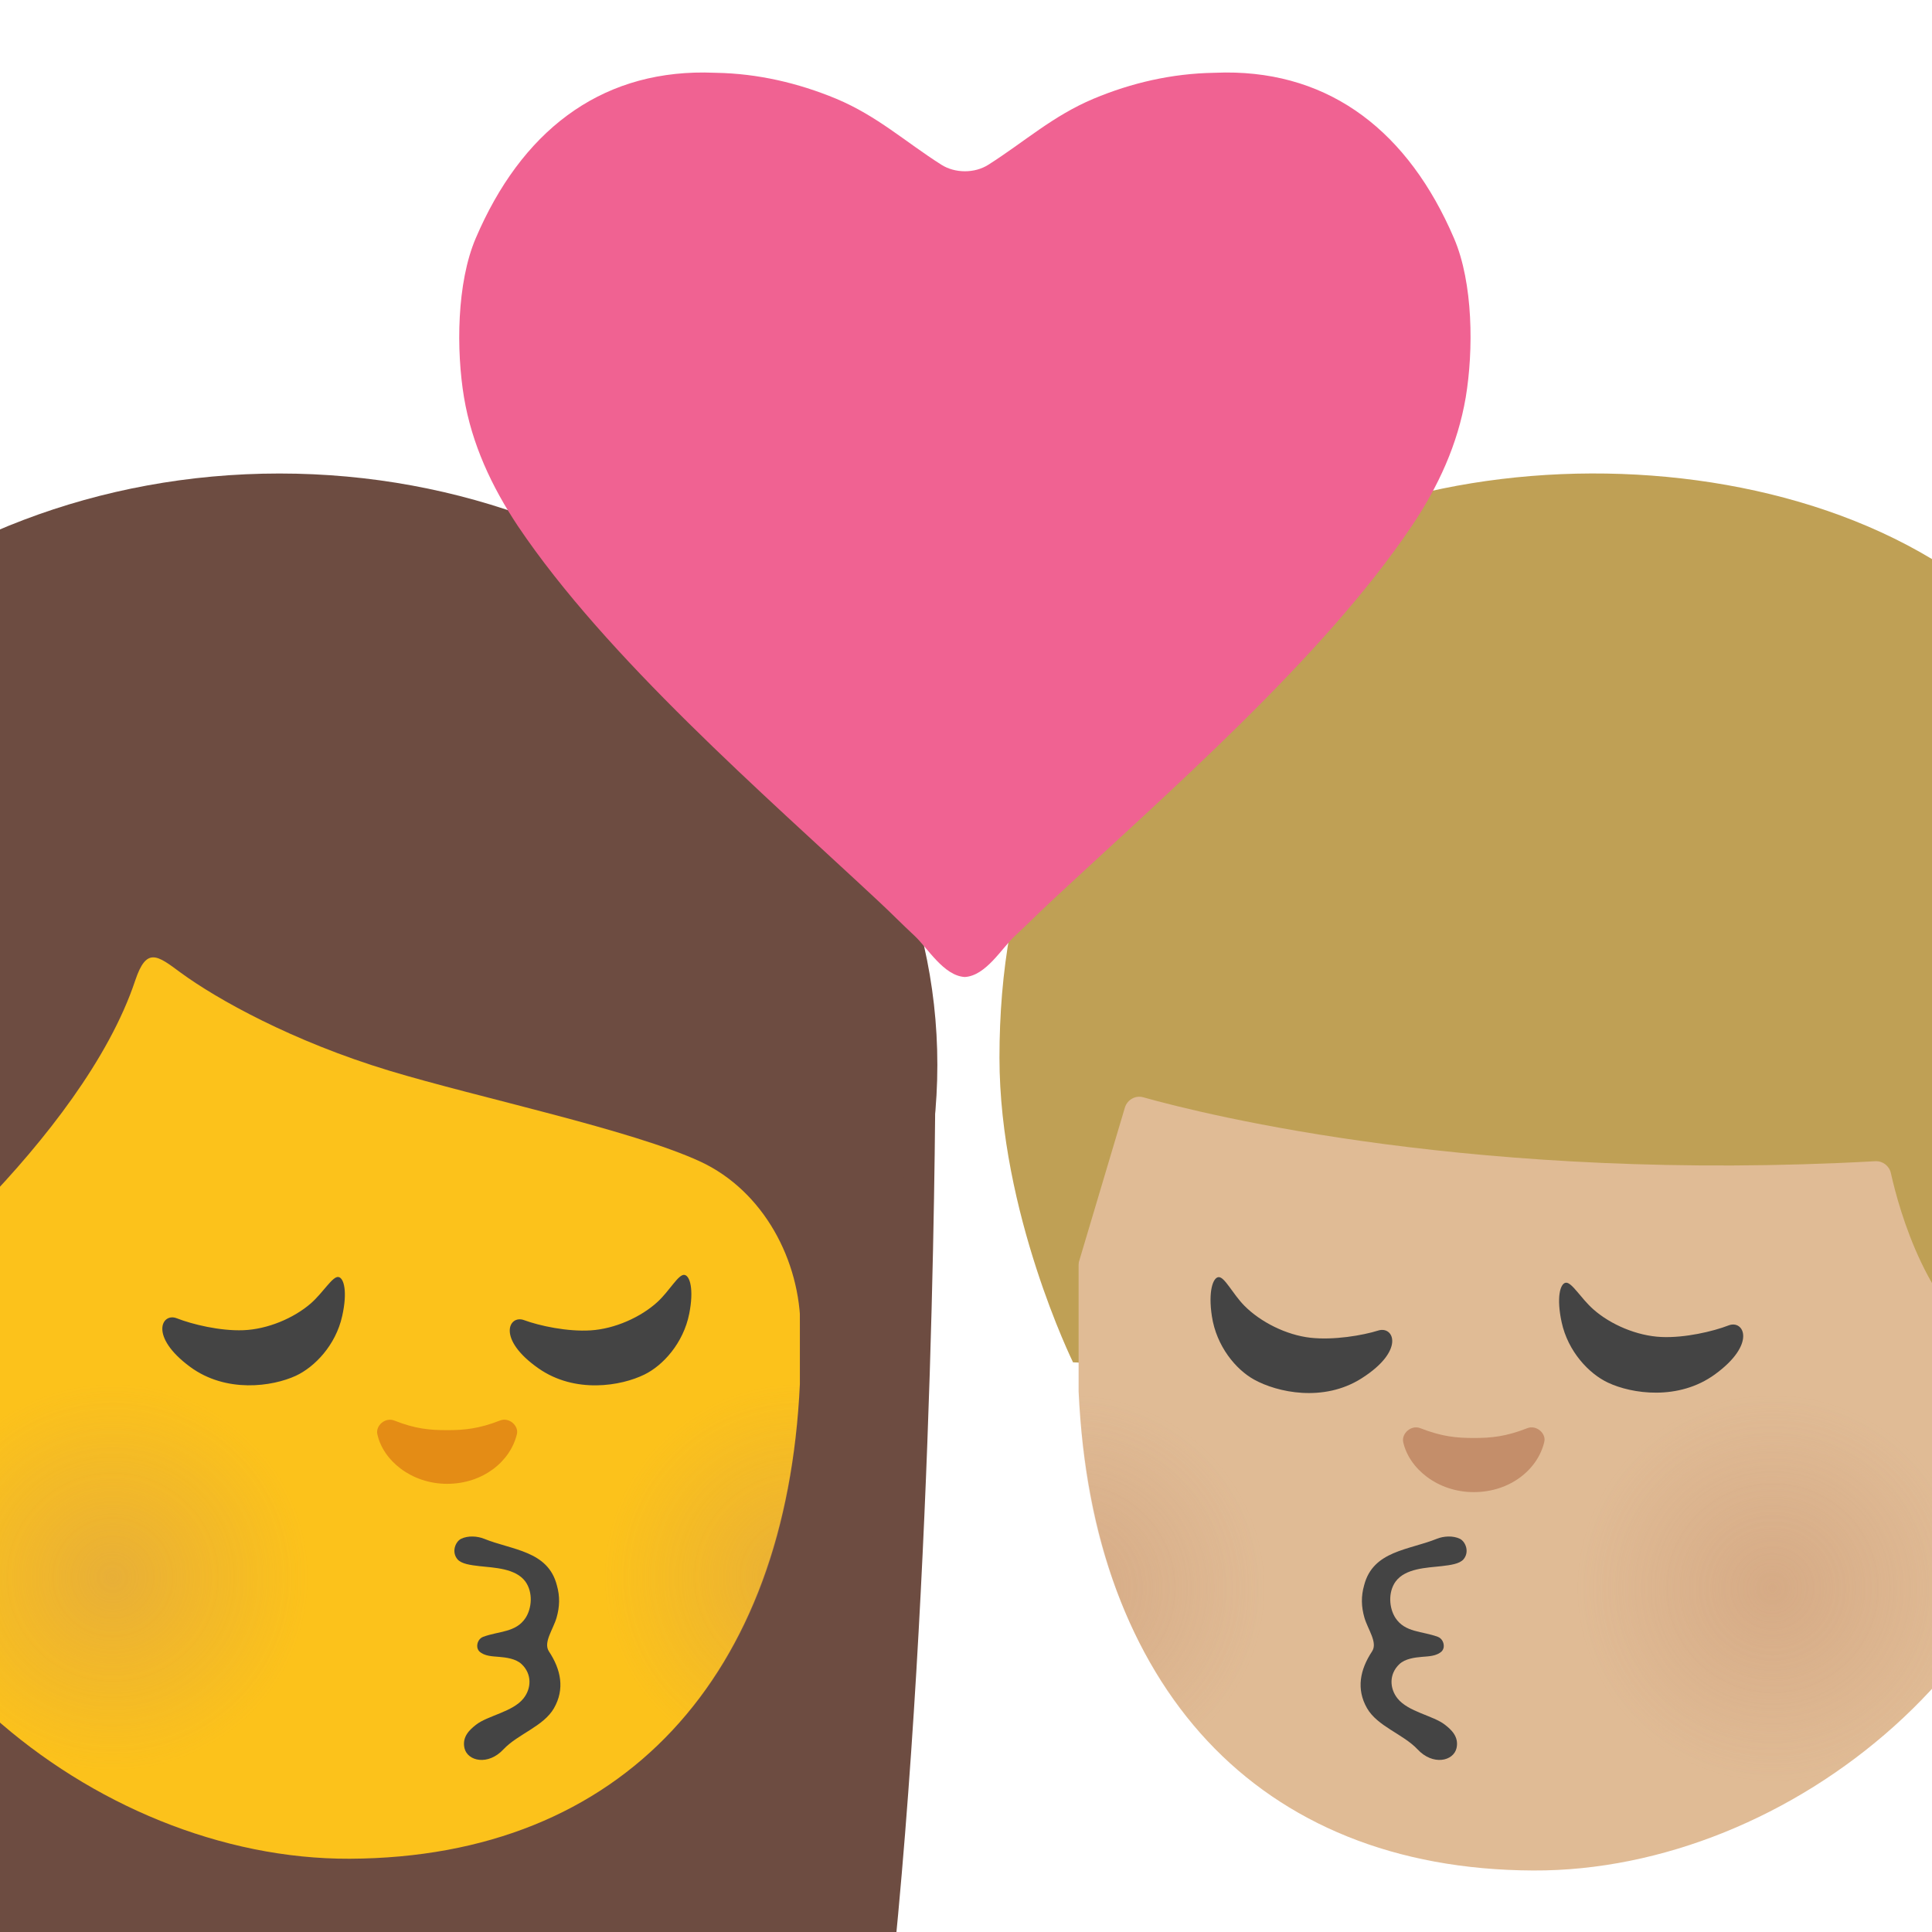
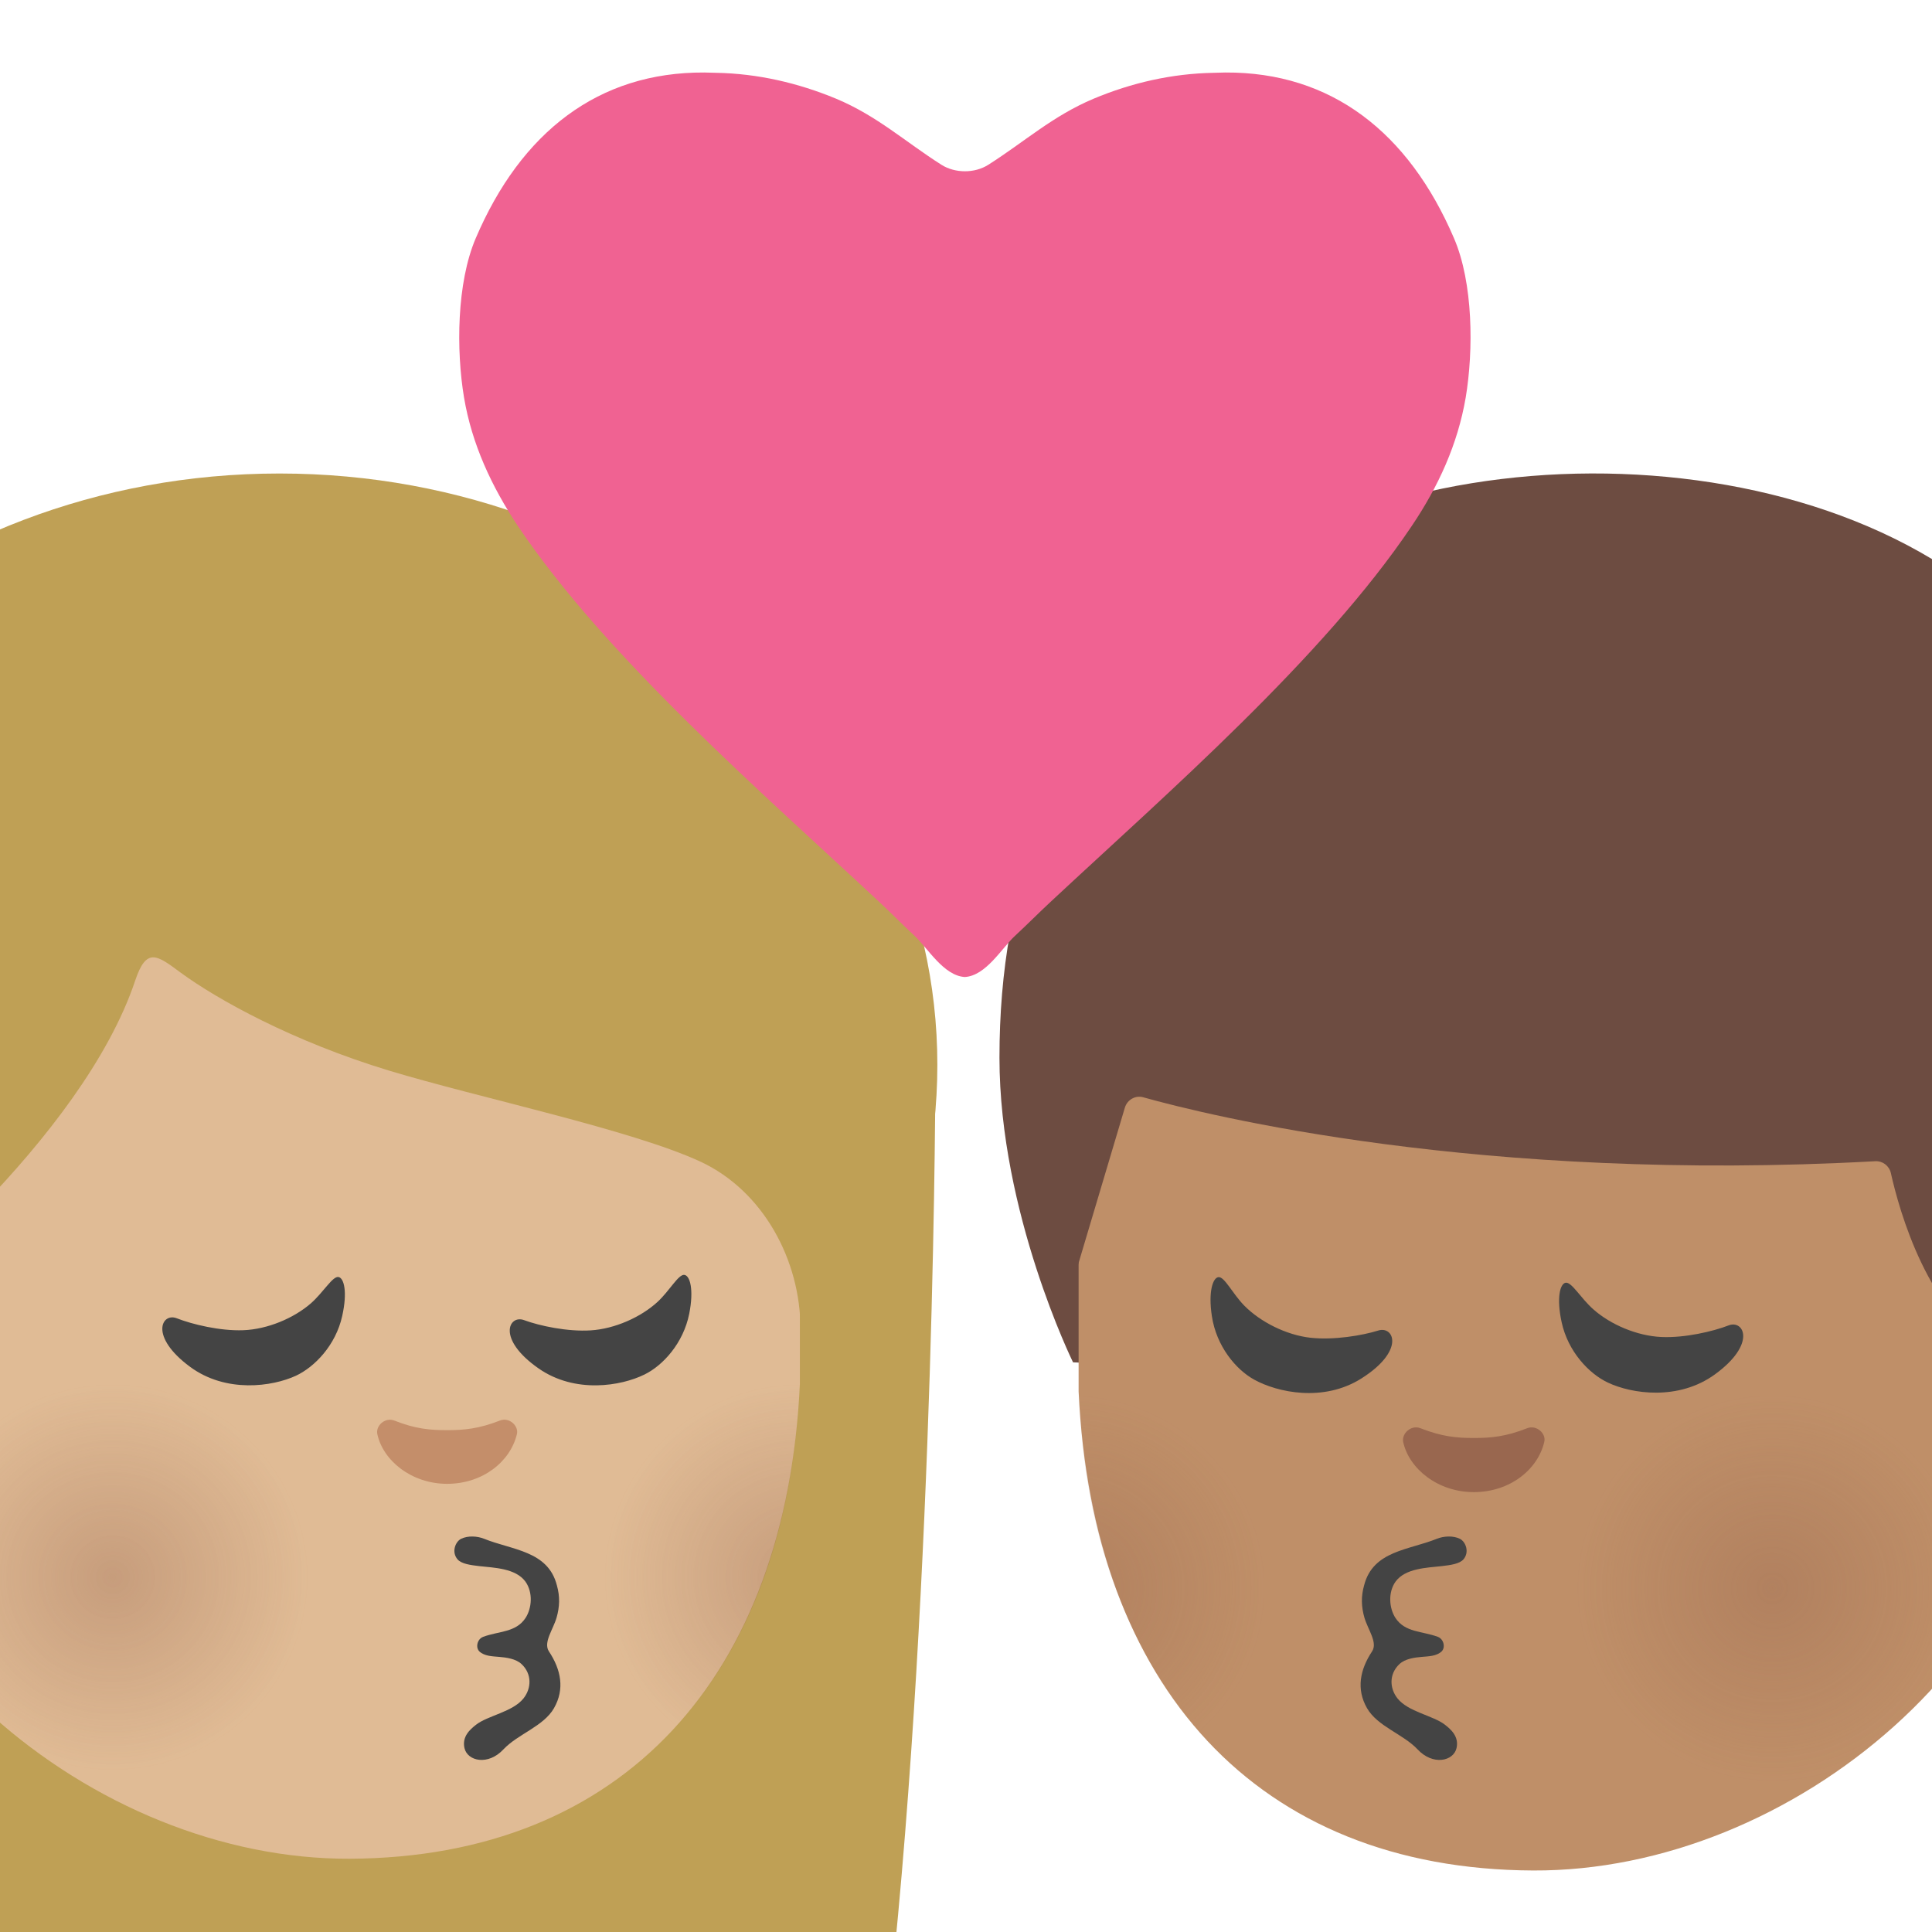
<svg xmlns="http://www.w3.org/2000/svg" width="534px" height="534px" version="1.1" xml:space="preserve" style="fill-rule:evenodd;clip-rule:evenodd;stroke-linejoin:round;stroke-miterlimit:2;">
  <g>
-     <path d="M246.042,551.209C258.542,434.625 258.542,295.417 258.542,295.417L-105.167,295.417C-105.167,295.417 -105.167,442.209 -89.667,551.209L246.042,551.209Z" style="fill:#6d4c41;" />
-     <path d="M296.584,376.542C296.584,376.542 276.25,335.167 276.25,292.334C276.25,244.5 291.125,203.125 331.084,166.75C385.959,116.792 511.25,117.333 562.959,178.875C583.334,295.417 569.875,352.375 569.875,352.375L570.792,389.917L296.584,376.542Z" style="fill:#bfa055;" />
-     <ellipse cx="77.25" cy="294.334" rx="181.833" ry="163.458" style="fill:#6d4c41;" />
-     <path d="M423.75,517C347.375,516.667 301.917,465.959 298.125,384.584L298.125,291.459C298.125,217.75 357.875,158 431.584,158L436.459,158C510.167,158 569.917,217.75 569.917,291.459L569.917,379.709C569.875,456.084 495,517.334 423.75,517Z" style="fill:#e0bb95;fill-rule:nonzero;" />
+     <path d="M246.042,551.209C258.542,434.625 258.542,295.417 258.542,295.417L-105.167,295.417C-105.167,295.417 -105.167,442.209 -89.667,551.209L246.042,551.209Z" style="fill:#bfa055;" />
+     <path d="M296.584,376.542C296.584,376.542 276.25,335.167 276.25,292.334C276.25,244.5 291.125,203.125 331.084,166.75C385.959,116.792 511.25,117.333 562.959,178.875C583.334,295.417 569.875,352.375 569.875,352.375L570.792,389.917L296.584,376.542Z" style="fill:#6d4c41;" />
+     <ellipse cx="77.25" cy="294.334" rx="181.833" ry="163.458" style="fill:#bfa055;" />
+     <path d="M423.75,517C347.375,516.667 301.917,465.959 298.125,384.584L298.125,291.459C298.125,217.75 357.875,158 431.584,158L436.459,158C510.167,158 569.917,217.75 569.917,291.459L569.917,379.709C569.875,456.084 495,517.334 423.75,517Z" style="fill:#bf8f68;fill-rule:nonzero;" />
    <g>
      <g>
        <g>
          <clipPath id="_clip1">
            <path d="M426.834,517C346.084,518.625 300.875,461.917 298.125,384.584L298.125,291.459C298.125,217.75 357.875,158 431.584,158L436.459,158C510.167,158 569.917,217.75 569.917,291.459L569.917,379.709C569.875,451.959 500.25,515.5 426.834,517Z" />
          </clipPath>
          <g clip-path="url(#_clip1)">
            <g opacity="0.6">
              <g>
                <path d="M314.075,489.151C285.992,499.276 254.992,485.026 244.784,457.276C234.575,429.568 248.992,398.859 277.075,388.734C305.075,378.651 336.159,392.943 346.409,420.651C356.617,448.401 342.117,479.068 314.075,489.151Z" style="fill:url(#_Radial2);fill-rule:nonzero;" />
              </g>
            </g>
          </g>
        </g>
      </g>
    </g>
    <g>
      <g>
        <g>
          <clipPath id="_clip3">
            <path d="M426.834,517C346.084,518.625 300.875,461.917 298.125,384.584L298.125,291.459C298.125,217.75 357.875,158 431.584,158L436.459,158C510.167,158 569.917,217.75 569.917,291.459L569.917,379.709C569.875,451.959 500.25,515.5 426.834,517Z" />
          </clipPath>
          <g clip-path="url(#_clip3)">
            <g opacity="0.6">
              <g>
                <path d="M508.392,489.151C480.309,499.276 449.309,485.026 439.1,457.276C428.892,429.568 443.309,398.859 471.392,388.734C499.392,378.651 530.475,392.943 540.725,420.651C550.934,448.401 536.434,479.068 508.392,489.151Z" style="fill:url(#_Radial4);fill-rule:nonzero;" />
              </g>
            </g>
          </g>
        </g>
      </g>
    </g>
-     <path d="M96.667,513.75C172.333,513.417 217.334,463.167 221.084,382.542L221.084,290.334C221.084,217.334 161.917,158.167 88.917,158.167L84.083,158.167C11.083,158.167 -48.083,217.334 -48.083,290.334L-48.083,377.75C-48.083,453.375 26.125,514.042 96.667,513.75Z" style="fill:#fcc21b;fill-rule:nonzero;" />
+     <path d="M96.667,513.75C172.333,513.417 217.334,463.167 221.084,382.542L221.084,290.334C221.084,217.334 161.917,158.167 88.917,158.167L84.083,158.167C11.083,158.167 -48.083,217.334 -48.083,290.334L-48.083,377.75C-48.083,453.375 26.125,514.042 96.667,513.75Z" style="fill:#e0bb95;fill-rule:nonzero;" />
    <g>
      <g>
        <g>
          <clipPath id="_clip5">
            <path d="M93.75,513.709C175.583,514.292 217.834,459.75 221.084,382.542L221.084,290.334C221.084,217.334 161.917,158.167 88.917,158.167L84.083,158.167C11.083,158.167 -48.083,217.334 -48.083,290.334L-48.083,377.75C-48.083,453.375 27.292,513.25 93.75,513.709Z" />
          </clipPath>
          <g clip-path="url(#_clip5)">
            <g opacity="0.6">
              <g>
                <path d="M239.568,486.125C211.484,496.25 180.484,482 170.276,454.25C160.068,426.542 174.484,395.834 202.568,385.709C230.568,375.625 261.651,389.917 271.901,417.625C282.109,445.375 267.609,476.042 239.568,486.125Z" style="fill:url(#_Radial6);fill-rule:nonzero;" />
              </g>
            </g>
          </g>
        </g>
      </g>
    </g>
    <g>
      <g>
        <g>
          <clipPath id="_clip7">
            <path d="M93.75,513.709C175.583,514.292 217.834,459.75 221.084,382.542L221.084,290.334C221.084,217.334 161.917,158.167 88.917,158.167L84.083,158.167C11.083,158.167 -48.083,217.334 -48.083,290.334L-48.083,377.75C-48.083,453.375 27.292,513.25 93.75,513.709Z" />
          </clipPath>
          <g clip-path="url(#_clip7)">
            <g opacity="0.6">
              <path d="M49.625,486.125C21.542,496.25 -9.458,482 -19.667,454.25C-29.875,426.542 -15.458,395.834 12.625,385.709C40.625,375.625 71.708,389.917 81.958,417.625C92.167,445.375 77.667,476.042 49.625,486.125Z" style="fill:url(#_Radial8);fill-rule:nonzero;" />
            </g>
          </g>
        </g>
      </g>
    </g>
-     <path d="M107.542,295.917C132.167,303.375 174.75,312.292 193.708,321.125C210.959,329.209 221.25,348.292 221.25,367.334L221.25,464.5L245.042,417.375L253.084,260.042L182.417,175.625L106.083,153.833L-1.958,153.833L-84.083,245.667L-85.458,477.584L-60.5,484.834L-69.292,365.959C-69.292,347.834 -62.792,379.875 -47.5,370.167C-33.208,361.125 22.917,314.334 37.375,271C40.5,261.667 43.458,264.042 49.875,268.792C60.042,276.25 80.875,287.834 107.542,295.917Z" style="fill:#6d4c41;" />
-     <path d="M296.584,376.542L297.834,350.042L310.917,306.125C311.584,303.959 313.834,302.667 316,303.292C333.542,308.209 409,327 518.292,320.959C520.334,320.834 522.167,322.209 522.625,324.209C524.875,334.334 532.917,363.709 552.417,373.834L572.959,394.709L576.959,360.792C576.959,360.792 609.209,142.708 428.917,153.625C248.625,164.542 296.584,376.542 296.584,376.542Z" style="fill:#bfa055;" />
+     <path d="M107.542,295.917C132.167,303.375 174.75,312.292 193.708,321.125C210.959,329.209 221.25,348.292 221.25,367.334L221.25,464.5L245.042,417.375L253.084,260.042L182.417,175.625L106.083,153.833L-1.958,153.833L-84.083,245.667L-85.458,477.584L-60.5,484.834L-69.292,365.959C-69.292,347.834 -62.792,379.875 -47.5,370.167C-33.208,361.125 22.917,314.334 37.375,271C40.5,261.667 43.458,264.042 49.875,268.792C60.042,276.25 80.875,287.834 107.542,295.917Z" style="fill:#bfa055;" />
+     <path d="M296.584,376.542L297.834,350.042L310.917,306.125C311.584,303.959 313.834,302.667 316,303.292C333.542,308.209 409,327 518.292,320.959C520.334,320.834 522.167,322.209 522.625,324.209C524.875,334.334 532.917,363.709 552.417,373.834L572.959,394.709L576.959,360.792C576.959,360.792 609.209,142.708 428.917,153.625C248.625,164.542 296.584,376.542 296.584,376.542Z" style="fill:#6d4c41;" />
    <path d="M336.792,353C335.25,353.125 333.917,356.959 334.959,363.792C336.209,372.084 341.584,378.542 346.667,381.334C353,384.834 365.75,387.667 376.292,381C388.417,373.334 385.292,366.417 380.959,367.75C376.584,369.125 368.667,370.459 362.209,369.75C355.542,369 348.417,365.417 343.959,360.917C340.667,357.584 338.459,352.834 336.792,353ZM432.75,354.542C431.209,354.792 430.167,358.667 431.625,365.417C433.375,373.584 439.209,379.709 444.459,382.167C451,385.25 463.917,387.209 474,379.875C485.584,371.459 482,364.709 477.792,366.334C473.5,368 465.667,369.834 459.209,369.542C452.5,369.25 445.167,366.125 440.417,361.917C436.917,358.834 434.417,354.292 432.75,354.542Z" style="fill:#444;fill-rule:nonzero;" />
-     <path d="M392.584,394.75C398.542,397.084 402.584,397.459 407.375,397.459C412.125,397.459 416.209,397.084 422.125,394.75C424.667,393.75 427.417,396.209 426.834,398.542C425.042,406.167 417.375,412.417 407.334,412.417C397.334,412.417 389.417,405.875 387.834,398.542C387.375,396.209 390.042,393.75 392.584,394.75Z" style="fill:#c48e6a;" />
-     <path d="M108.958,392.625C114.833,394.959 118.875,395.292 123.583,395.292C128.292,395.292 132.333,394.917 138.208,392.625C140.708,391.625 143.417,394.084 142.875,396.375C141.083,403.917 133.5,410.125 123.583,410.125C113.667,410.125 105.833,403.625 104.292,396.375C103.792,394.084 106.417,391.667 108.958,392.625Z" style="fill:#e48c15;" />
+     <path d="M392.584,394.75C398.542,397.084 402.584,397.459 407.375,397.459C412.125,397.459 416.209,397.084 422.125,394.75C424.667,393.75 427.417,396.209 426.834,398.542C425.042,406.167 417.375,412.417 407.334,412.417C397.334,412.417 389.417,405.875 387.834,398.542C387.375,396.209 390.042,393.75 392.584,394.75Z" style="fill:#99674f;" />
+     <path d="M108.958,392.625C114.833,394.959 118.875,395.292 123.583,395.292C128.292,395.292 132.333,394.917 138.208,392.625C140.708,391.625 143.417,394.084 142.875,396.375C141.083,403.917 133.5,410.125 123.583,410.125C113.667,410.125 105.833,403.625 104.292,396.375C103.792,394.084 106.417,391.667 108.958,392.625Z" style="fill:#c48e6a;" />
    <path d="M189.167,352.375C190.708,352.584 191.833,356.417 190.5,363.125C188.875,371.25 183.25,377.417 178.125,379.917C171.708,383.084 158.958,385.292 148.833,378.209C137.208,370.084 140.625,363.334 144.833,364.875C149.125,366.459 156.875,368.125 163.292,367.709C169.917,367.292 177.125,364.084 181.75,359.834C185.125,356.709 187.5,352.167 189.167,352.375ZM93.542,352.959C95.083,353.209 96.083,357.042 94.583,363.75C92.792,371.834 86.958,377.834 81.792,380.25C75.292,383.25 62.5,385.125 52.542,377.792C41.125,369.375 44.708,362.709 48.875,364.375C53.125,366.042 60.833,367.917 67.25,367.667C73.917,367.417 81.167,364.375 85.917,360.25C89.375,357.209 91.917,352.709 93.542,352.959Z" style="fill:#444;fill-rule:nonzero;" />
    <g>
      <path d="M143.125,145.375C167.625,181.833 211.25,219.625 242.709,249C246.084,252.125 249.375,255.5 252.792,258.667C256.417,262.042 260.834,269.709 266.667,270.042C272.542,269.709 276.917,262 280.542,258.667C283.959,255.5 287.292,252.125 290.667,249C322.125,219.667 365.75,181.833 390.209,145.375C397.542,134.5 402.917,122.792 405.125,109.833C407.292,96.833 407.209,78.208 401.875,65.833C389.334,36.583 367.959,19.875 338.667,20.042C337.584,20.083 336.5,20.083 335.417,20.125C323.917,20.333 312.792,22.875 302.25,27.292C290.959,32.042 283.209,39.167 273.167,45.542C269.375,47.958 263.959,47.917 260.209,45.542C250.167,39.167 242.459,32.042 231.125,27.292C220.584,22.917 209.417,20.333 197.958,20.125C196.875,20.083 195.75,20.083 194.708,20.042C165.333,19.875 144,36.583 131.5,65.833C126.208,78.208 126.083,96.833 128.25,109.833C130.417,122.75 135.875,134.458 143.125,145.375Z" style="fill:#f06292;fill-rule:nonzero;" />
    </g>
    <g>
      <path d="M404.5,431C403.417,432.25 400.959,432.584 398.459,432.875C394.334,433.334 388.459,433.459 385.75,437.125C383.584,440.125 383.959,444.542 385.709,447.209C388.375,451.25 393.042,450.792 397.417,452.417C398.542,452.834 399.167,454.084 399.042,455.209C399,455.625 398.834,456.042 398.5,456.417C397.042,457.792 394.834,457.792 392.959,457.959C391.042,458.125 388.375,458.459 386.792,459.959C383.917,462.667 384.042,466.625 386.25,469.417C389.209,473.167 396.125,474.167 399.375,476.709C401.084,478.042 403.292,480 402.584,483.167C401.75,486.792 396.042,488.084 391.792,483.5C387.834,479.292 380.709,477.167 377.834,472.125C374.834,466.875 375.875,461.5 379.25,456.417C380.834,453.959 378.084,450.417 377.125,447.125C376.25,444.084 376.167,441.25 377.042,438.167C379.5,428.584 389.417,428.459 397.209,425.292C399,424.584 401.584,424.375 403.542,425.334C405.125,426.167 406.209,429 404.5,431Z" style="fill:#444;fill-rule:nonzero;" />
    </g>
    <g>
      <path d="M126.458,431C127.542,432.25 130,432.584 132.5,432.875C136.625,433.334 142.5,433.459 145.208,437.125C147.375,440.125 147,444.542 145.25,447.209C142.583,451.25 137.917,450.792 133.542,452.417C132.417,452.834 131.792,454.084 131.917,455.209C131.958,455.625 132.125,456.042 132.458,456.417C133.917,457.792 136.125,457.792 138,457.959C139.917,458.125 142.583,458.459 144.167,459.959C147.042,462.667 146.917,466.625 144.708,469.417C141.75,473.167 134.833,474.167 131.583,476.709C129.875,478.042 127.667,480 128.375,483.167C129.208,486.792 134.917,488.084 139.167,483.5C143.125,479.292 150.25,477.167 153.125,472.125C156.125,466.875 155.083,461.5 151.708,456.417C150.125,453.959 152.875,450.417 153.833,447.125C154.708,444.084 154.792,441.25 153.917,438.167C151.458,428.584 141.542,428.459 133.75,425.292C131.958,424.584 129.375,424.375 127.417,425.334C125.833,426.167 124.75,429 126.458,431Z" style="fill:#444;fill-rule:nonzero;" />
    </g>
  </g>
  <defs>
    <radialGradient id="_Radial2" cx="0" cy="0" r="1" gradientUnits="userSpaceOnUse" gradientTransform="matrix(54.0867,0,0,53.4548,295.591,438.956)">
-       <stop offset="0" style="stop-color:#c48e6a;stop-opacity:0.6" />
-       <stop offset="1" style="stop-color:#c48e6a;stop-opacity:0" />
+       <stop offset="0" style="stop-color:#99674f;stop-opacity:0.6" />
+       <stop offset="1" style="stop-color:#99674f;stop-opacity:0" />
    </radialGradient>
    <radialGradient id="_Radial4" cx="0" cy="0" r="1" gradientUnits="userSpaceOnUse" gradientTransform="matrix(54.0867,0,0,53.4548,489.908,438.956)">
-       <stop offset="0" style="stop-color:#c48e6a;stop-opacity:0.6" />
-       <stop offset="1" style="stop-color:#c48e6a;stop-opacity:0" />
+       <stop offset="0" style="stop-color:#99674f;stop-opacity:0.6" />
+       <stop offset="1" style="stop-color:#99674f;stop-opacity:0" />
    </radialGradient>
    <radialGradient id="_Radial6" cx="0" cy="0" r="1" gradientUnits="userSpaceOnUse" gradientTransform="matrix(54.0865,0,0,53.4546,221.084,435.93)">
-       <stop offset="0" style="stop-color:#c48e6a;stop-opacity:0.6" />
-       <stop offset="1" style="stop-color:#c48e6a;stop-opacity:0" />
+       <stop offset="0" style="stop-color:#99674f;stop-opacity:0.6" />
+       <stop offset="1" style="stop-color:#99674f;stop-opacity:0" />
    </radialGradient>
    <radialGradient id="_Radial8" cx="0" cy="0" r="1" gradientUnits="userSpaceOnUse" gradientTransform="matrix(54.0867,0,0,53.4546,31.141,435.93)">
-       <stop offset="0" style="stop-color:#c48e6a;stop-opacity:0.6" />
-       <stop offset="1" style="stop-color:#c48e6a;stop-opacity:0" />
+       <stop offset="0" style="stop-color:#99674f;stop-opacity:0.6" />
+       <stop offset="1" style="stop-color:#99674f;stop-opacity:0" />
    </radialGradient>
  </defs>
</svg>
